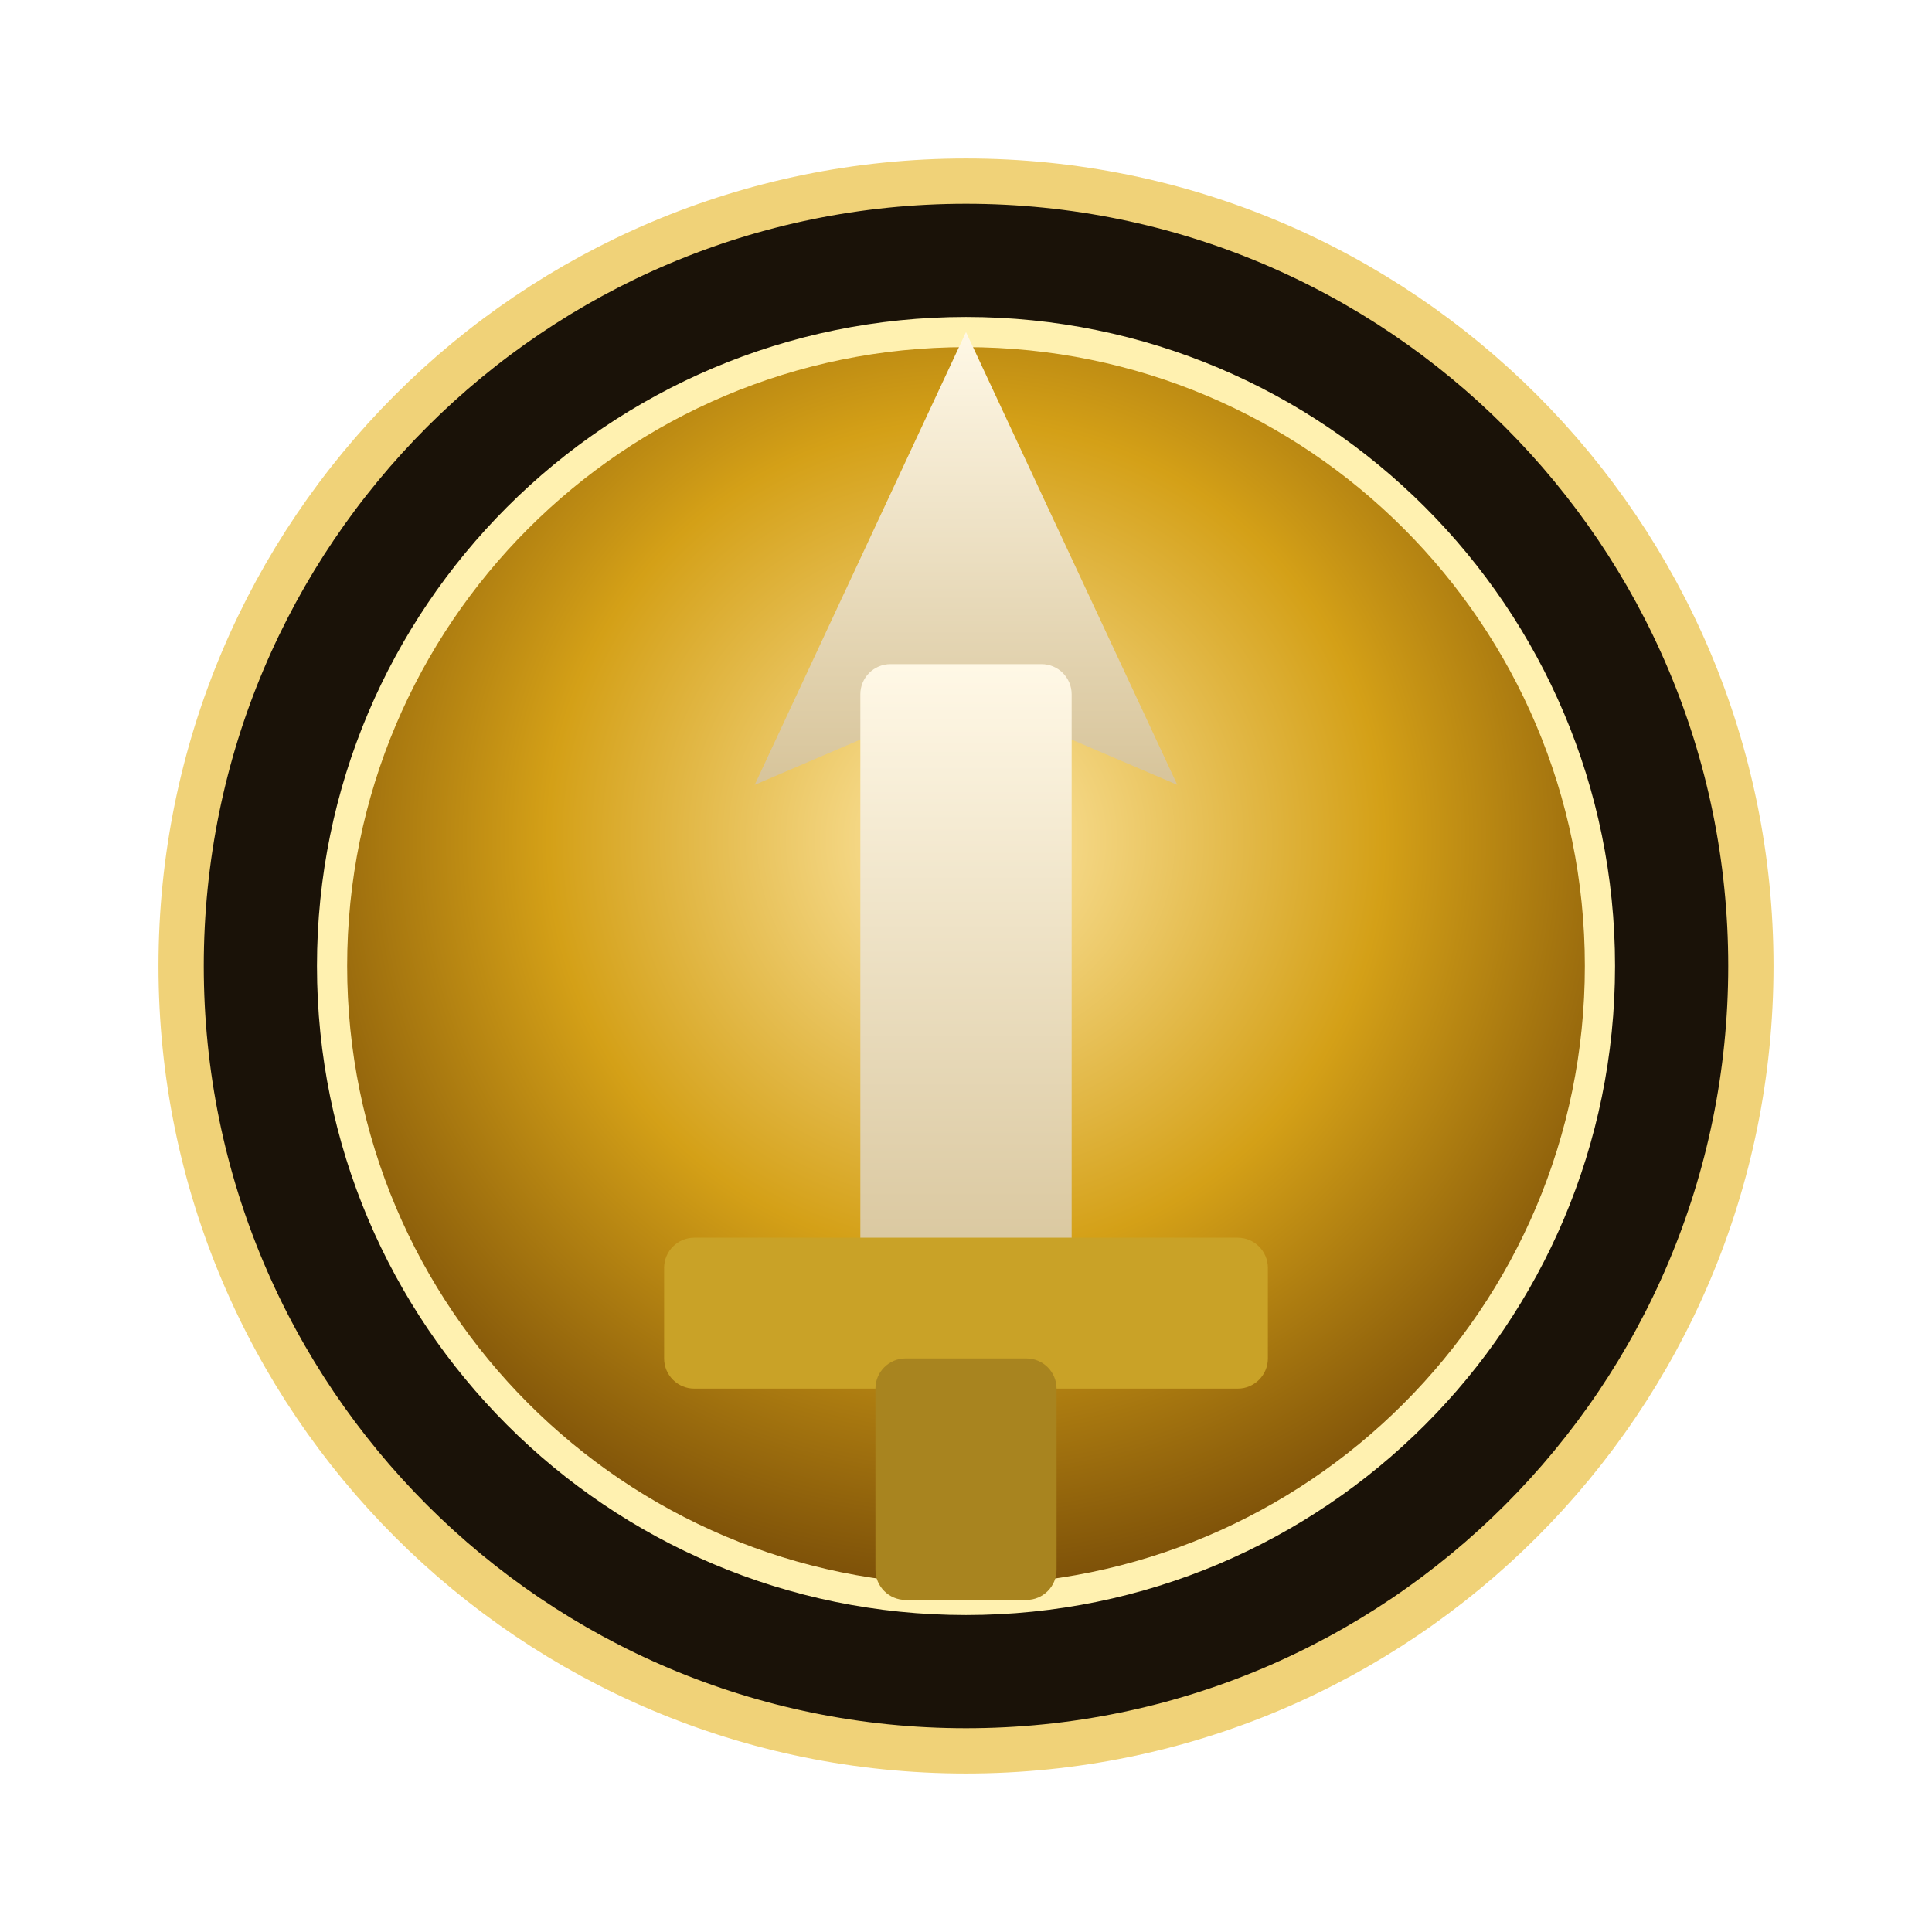
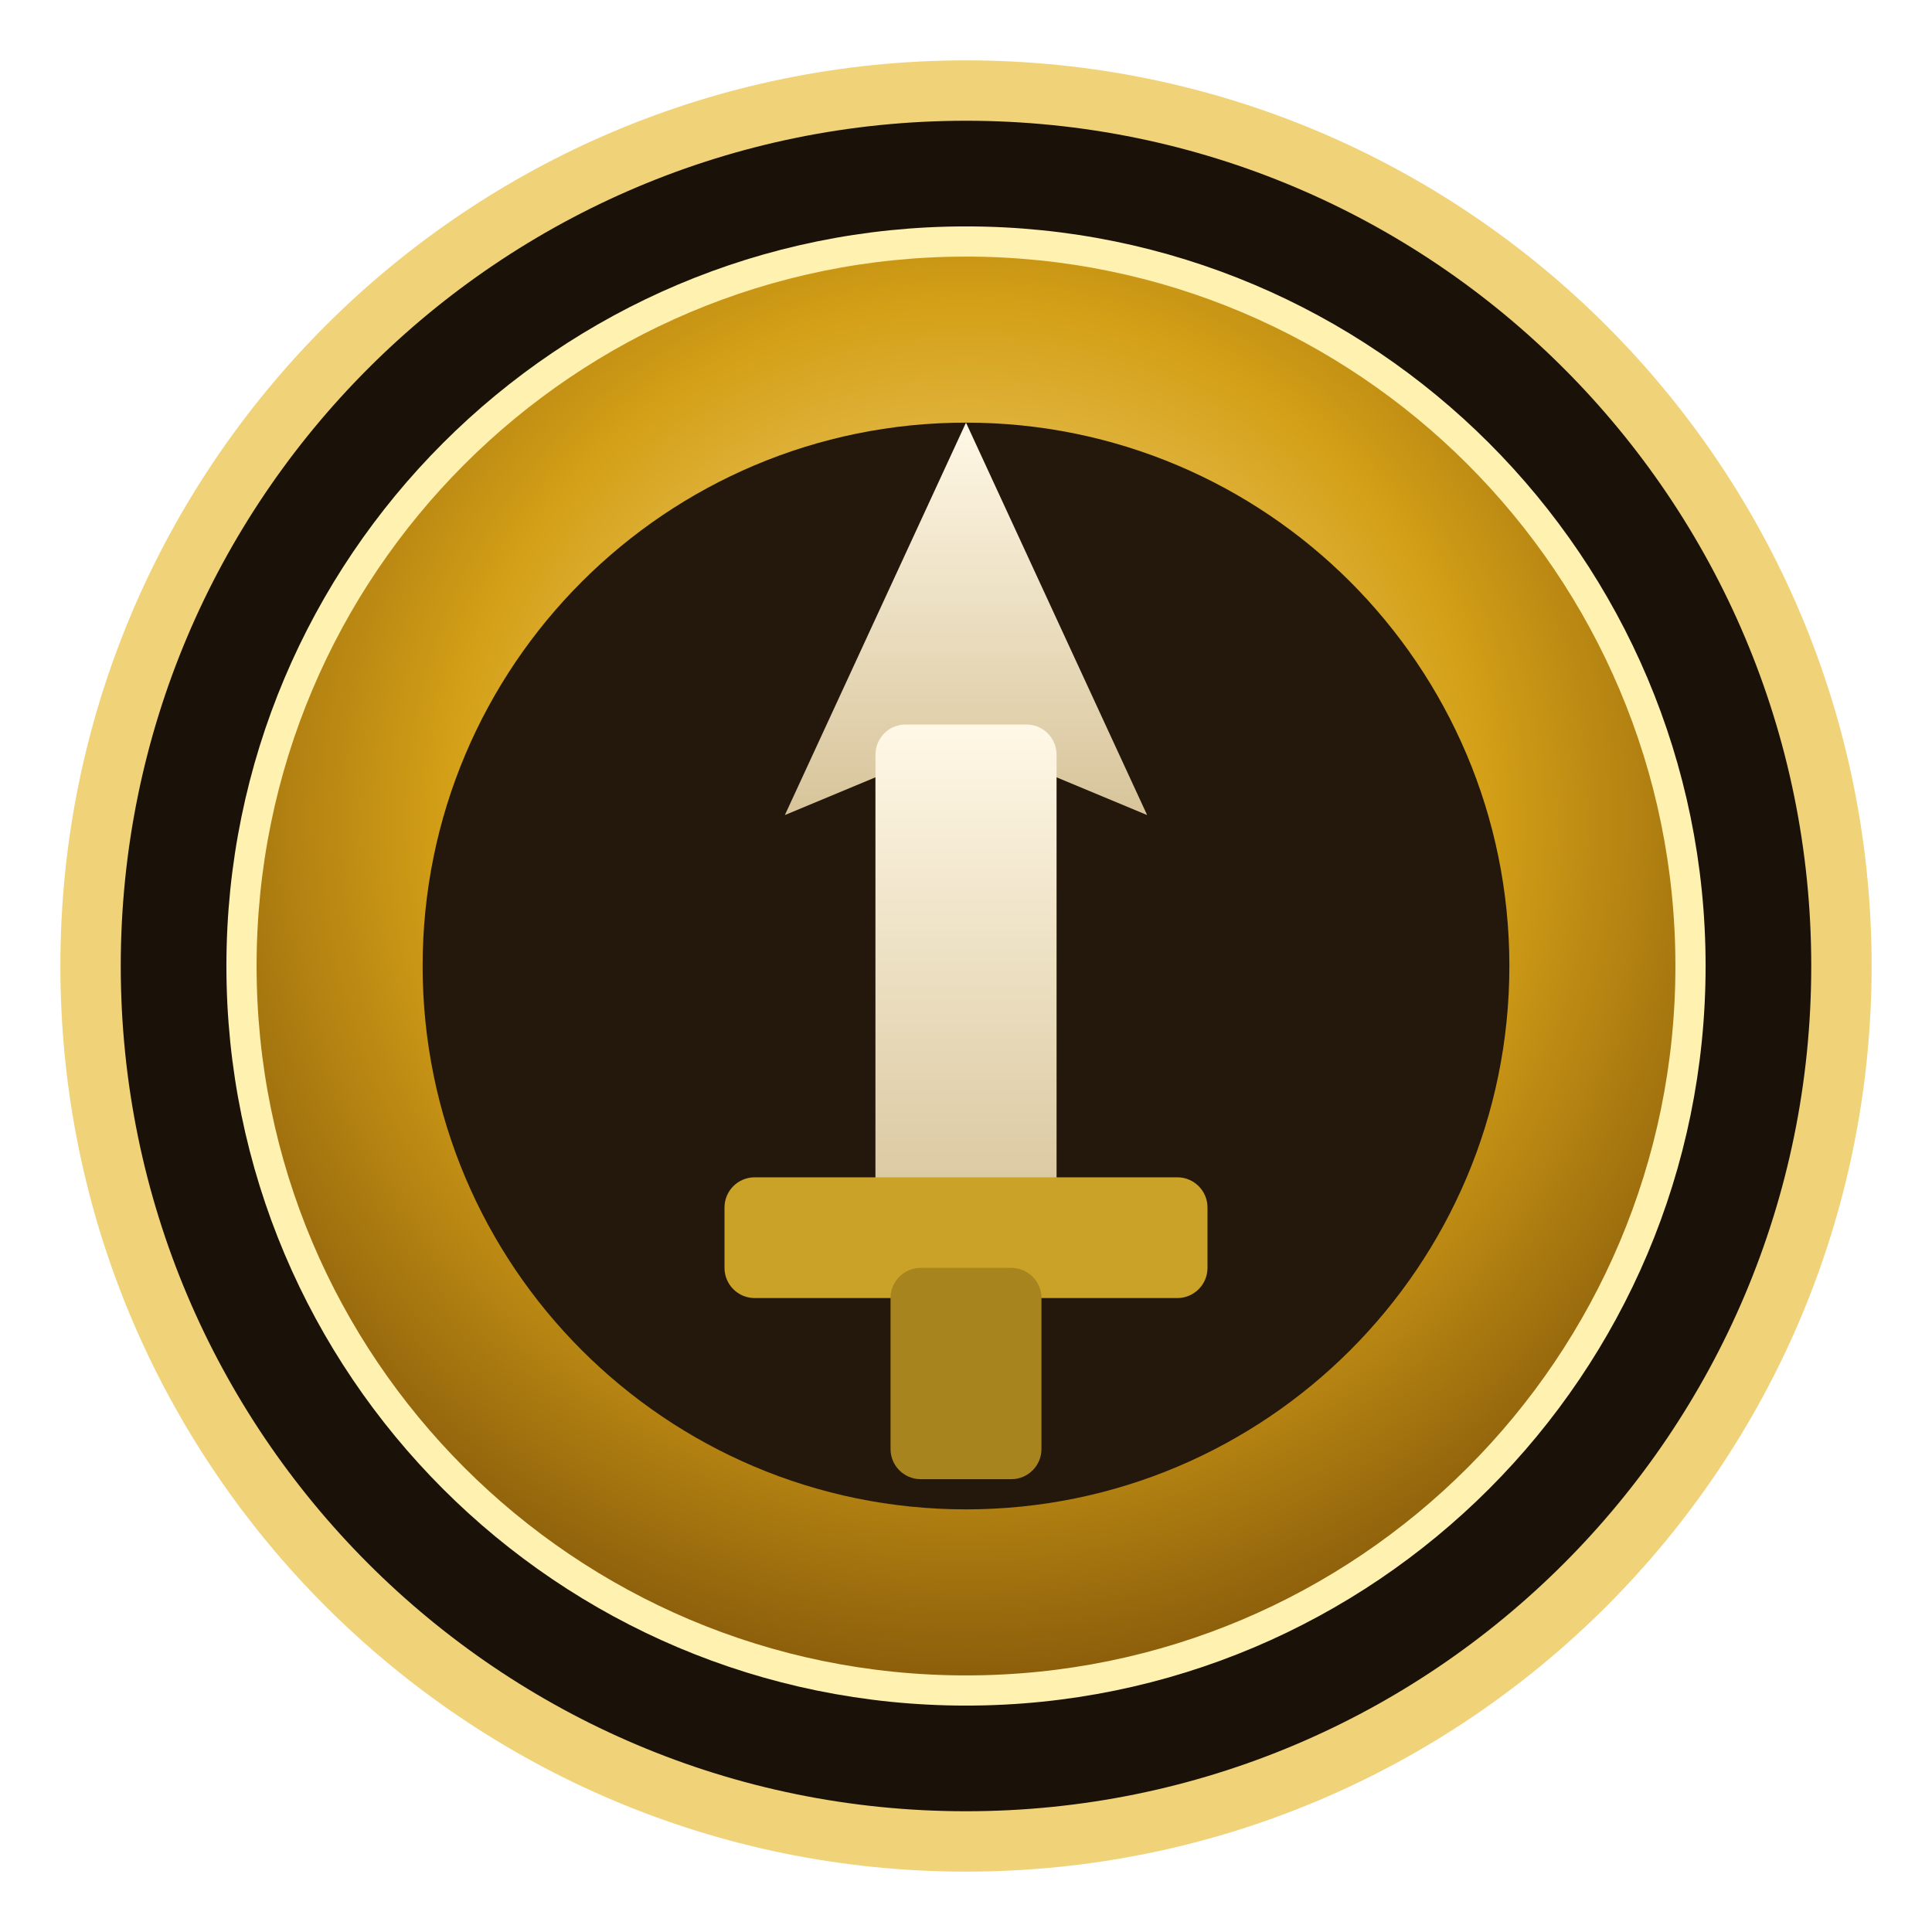
<svg xmlns="http://www.w3.org/2000/svg" width="128" height="128" viewBox="0 0 128 128">
  <defs>
-     <radialGradient id="g" cx="50%" cy="40%" r="60%">
+     <radialGradient id="ring" cx="50%" cy="40%" r="65%">
      <stop offset="0%" stop-color="#ffe9a8" />
      <stop offset="55%" stop-color="#d4a017" />
      <stop offset="100%" stop-color="#7a4e08" />
    </radialGradient>
    <linearGradient id="blade" x1="0" y1="0" x2="0" y2="1">
      <stop offset="0%" stop-color="#fff8e6" />
      <stop offset="100%" stop-color="#d7c49a" />
    </linearGradient>
  </defs>
-   <circle cx="64" cy="64" r="52" fill="#1a1208" stroke="#f0d278" stroke-width="3" />
-   <circle cx="64" cy="64" r="42" fill="url(#g)" stroke="#fff1b0" stroke-width="2" />
-   <path d="M64 22 L78 52 L64 46 L50 52 Z" fill="url(#blade)" />
-   <rect x="57" y="44" width="14" height="42" rx="2" fill="url(#blade)" />
-   <rect x="44" y="82" width="40" height="10" rx="2" fill="#c9a227" />
-   <rect x="58" y="90" width="12" height="16" rx="2" fill="#a8841f" />
+   <circle cx="64" cy="64" r="58" fill="#1a1208" stroke="#f0d278" stroke-width="4" />
+   <circle cx="64" cy="64" r="48" fill="url(#ring)" stroke="#fff1b0" stroke-width="2" />
+   <circle cx="64" cy="64" r="36" fill="#24180c" />
+   <path d="M64 28 L76 54 L64 49 L52 54 Z" fill="url(#blade)" />
+   <rect x="58" y="48" width="12" height="34" rx="2" fill="url(#blade)" />
+   <rect x="48" y="78" width="32" height="8" rx="2" fill="#c9a227" />
+   <rect x="59" y="84" width="10" height="14" rx="2" fill="#a8841f" />
</svg>
